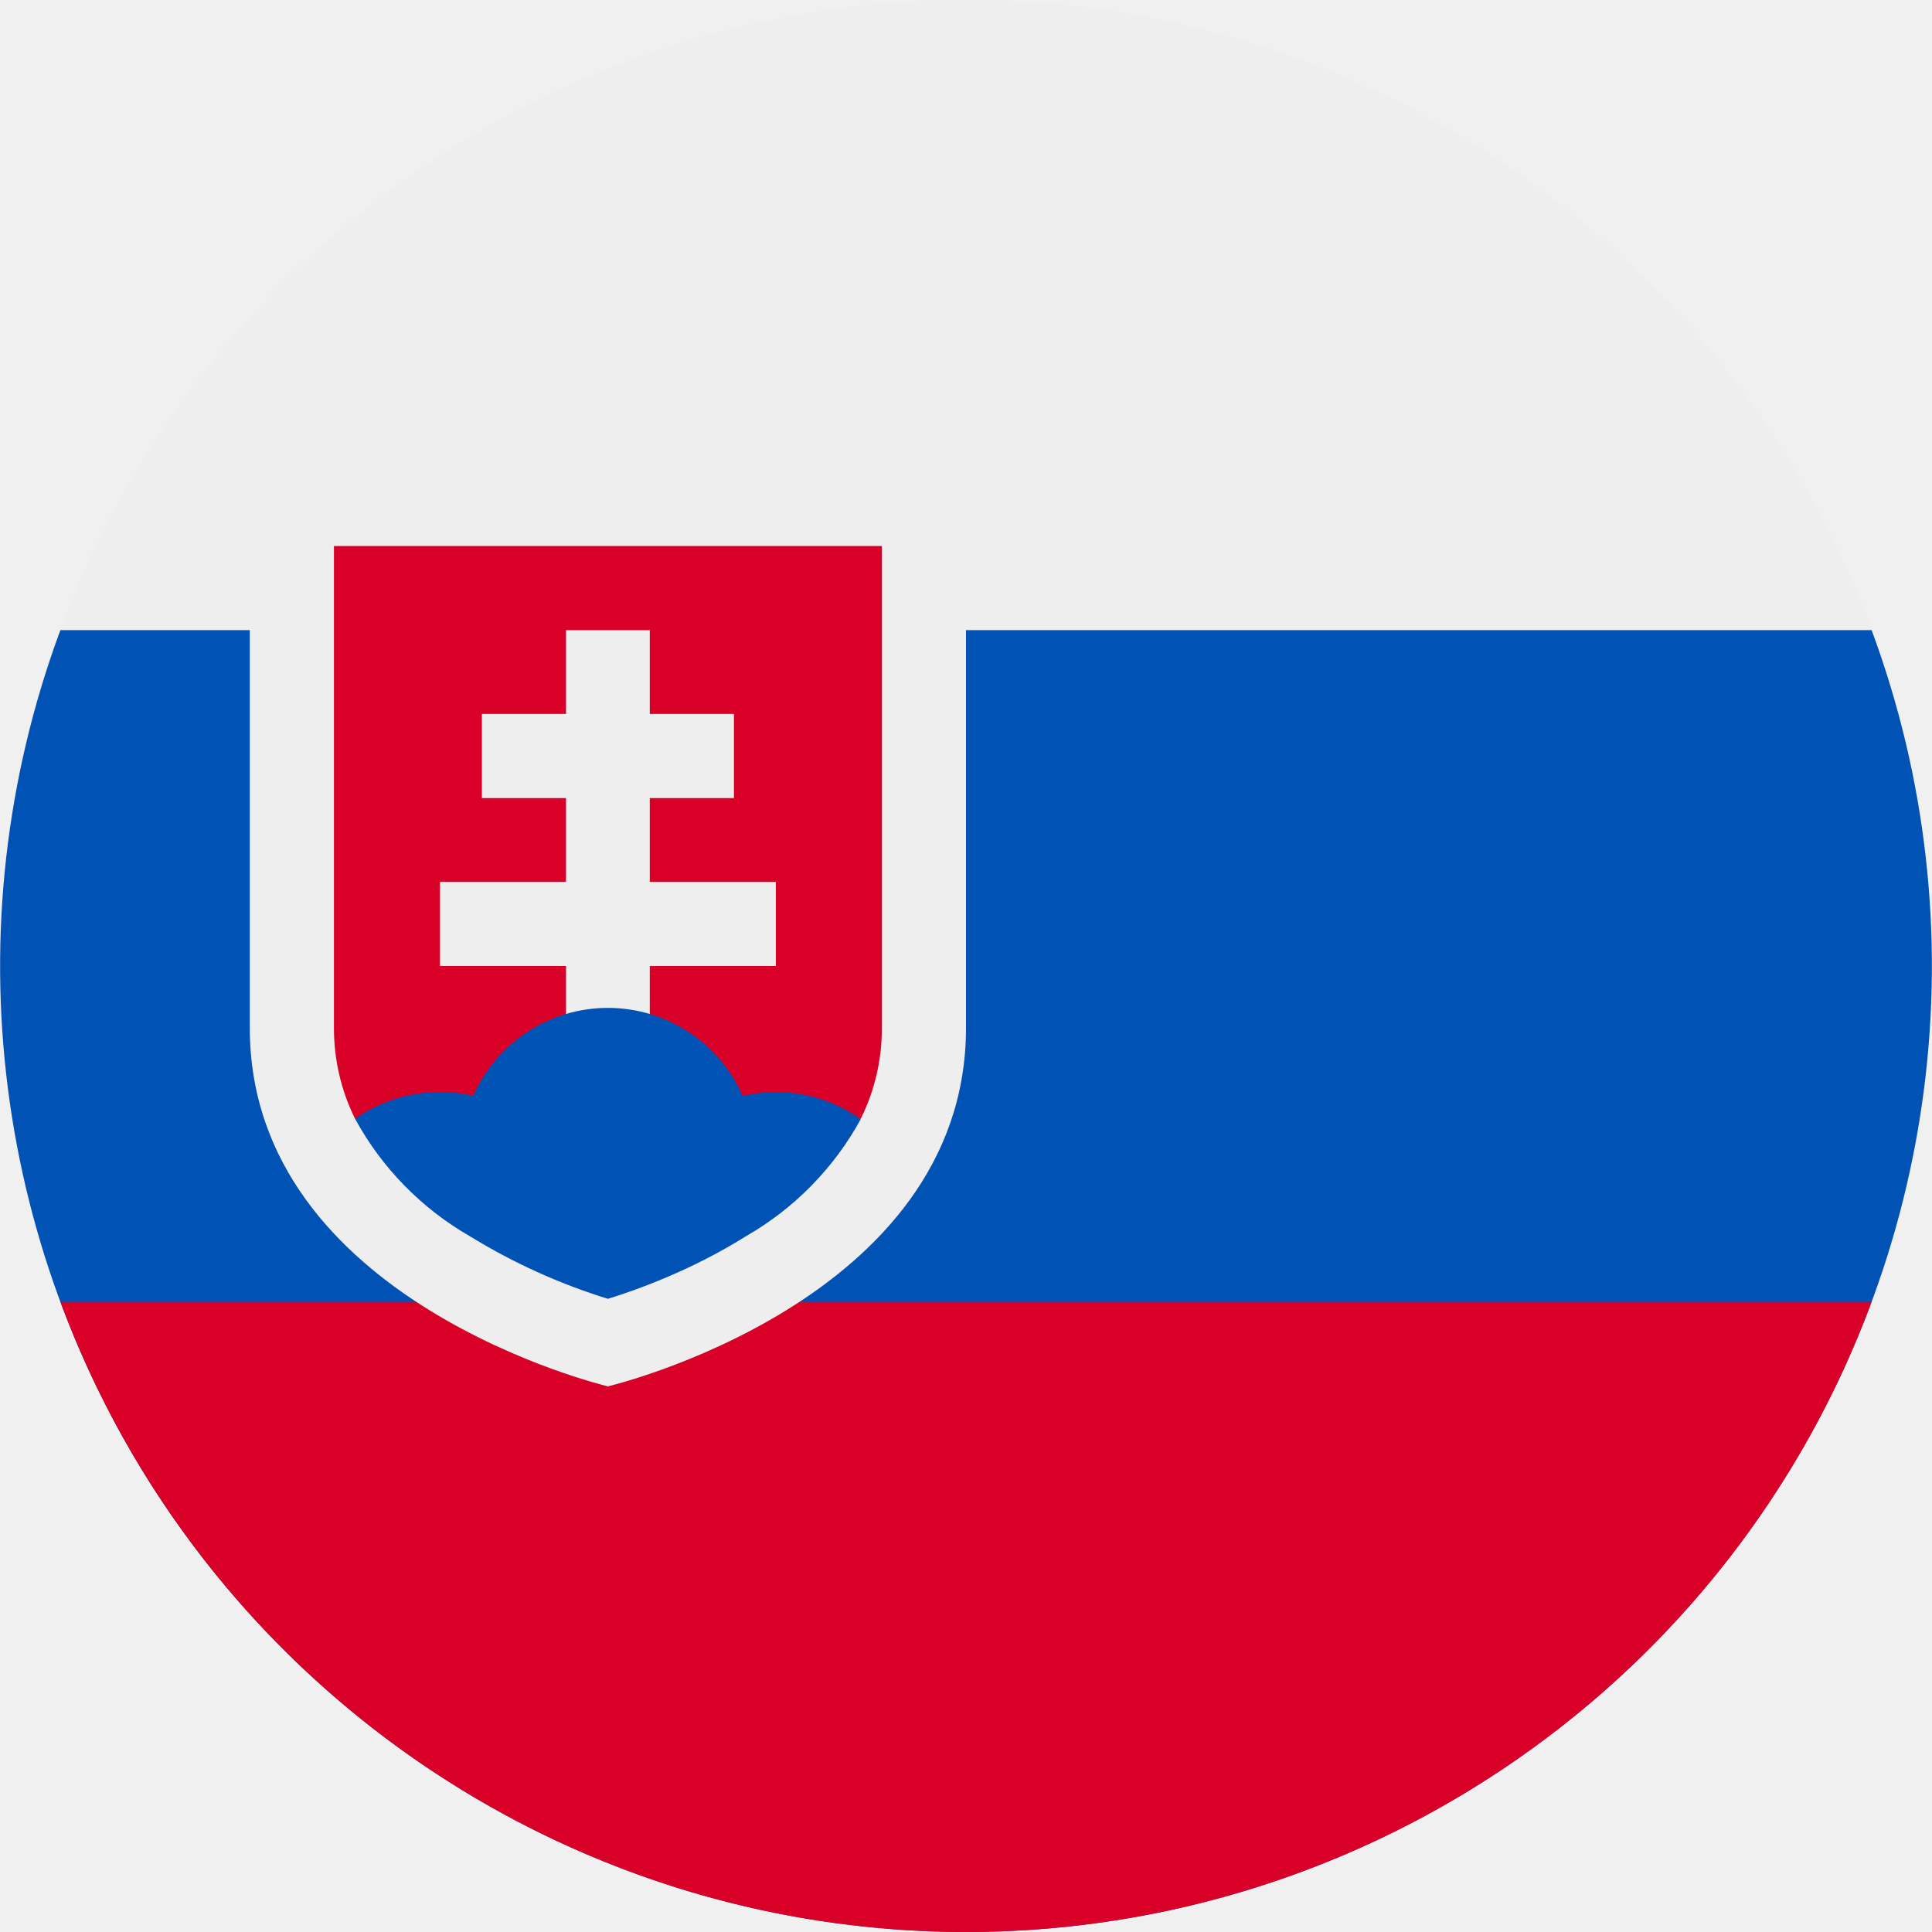
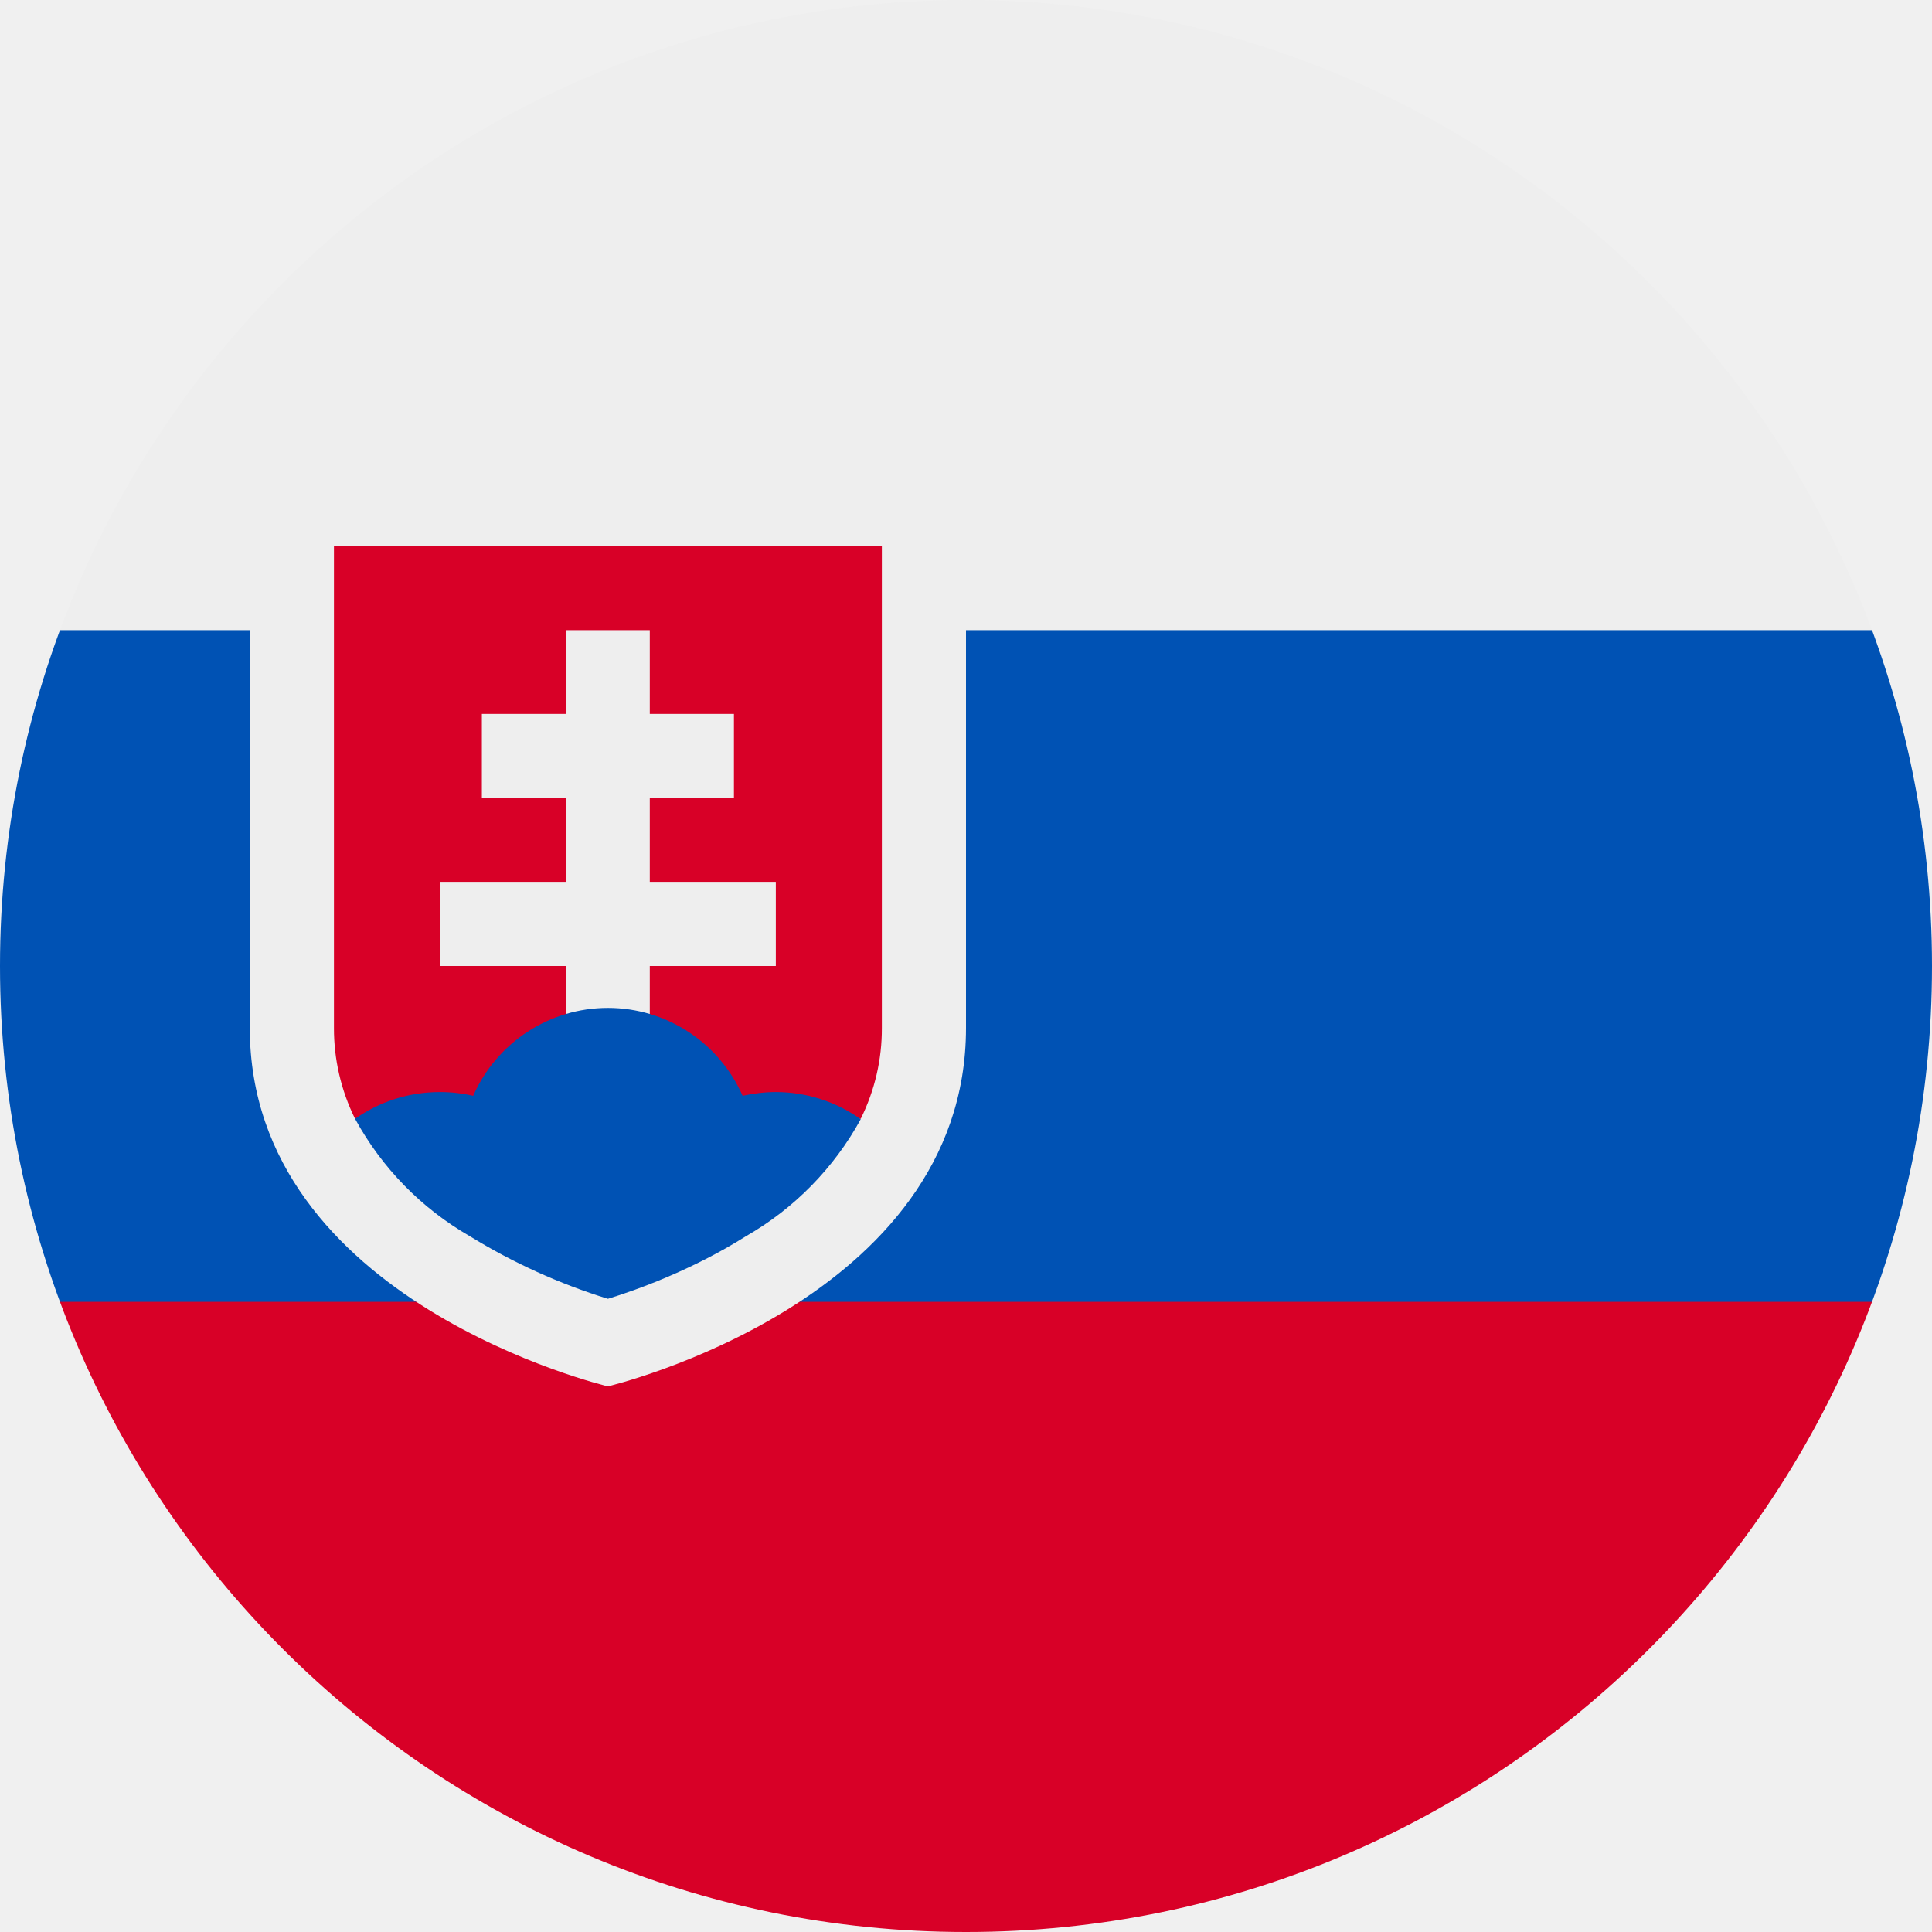
<svg xmlns="http://www.w3.org/2000/svg" viewBox="0 0 512 512">
-   <circle cx="256" cy="256" r="256" fill="#eee" />
-   <path fill="#0052b4" d="M256 512a256 256 0 0 0 240-345H16a256 256 0 0 0 240 345z" />
-   <path fill="#d80027" d="M256 512a256 256 0 0 0 240-167H16a256 256 0 0 0 240 167z" />
-   <path fill="#eee" d="M66.2 144.7v127.7c0 72.6 94.9 95 94.9 95s94.9-22.4 94.9-95V144.7H66.2z" />
-   <path fill="#d80027" d="M88.5 144.7v127.7a54 54 0 0 0 5.6 24.1h134a53.6 53.6 0 0 0 5.6-24.1V144.7H88.5z" />
-   <path fill="#eee" d="M205.6 233.7h-33.4v-22.2h22.3v-22.3h-22.3V167H150v22.2h-22.3v22.3H150v22.2h-33.4V256H150v22.3h22.2V256h33.4z" />
-   <path fill="#0052b4" d="M124.5 327.6a160 160 0 0 0 36.6 16.6c7.5-2.3 22.3-7.6 36.6-16.6a80 80 0 0 0 30.4-31 38.8 38.8 0 0 0-22.5-7.2c-3 0-6 .4-8.8 1a39 39 0 0 0-71.4 0 39 39 0 0 0-8.8-1c-8.4 0-16.1 2.6-22.5 7.1a80 80 0 0 0 30.4 31.1z" />
+   <mask id="a">
+     <circle cx="256" cy="256" r="256" fill="#fff" />
+   </mask>
+   <g mask="url(#a)">
+     <path fill="#0052b4" d="M0 167l253.8-19.3L512 167v178l-254.9 32.3L0 345z" />
+     <path fill="#eee" d="M0 0h512v167H0z" />
+     <path fill="#d80027" d="M0 345h512v167H0z" />
+     <path fill="#eee" d="M66.2 144.7v127.7c0 72.6 94.9 95 94.9 95s94.9-22.4 94.9-95V144.7z" />
+     <path fill="#d80027" d="M88.5 144.7v127.7a54 54 0 0 0 5.6 24.1h134a53.6 53.6 0 0 0 5.6-24.1V144.7z" />
+     <path fill="#eee" d="M205.6 233.7h-33.4v-22.2h22.3v-22.3h-22.3V167H150v22.2h-22.3v22.3H150v22.2h-33.4V256H150v22.3h22.2V256h33.4z" />
+     <path fill="#0052b4" d="M124.5 327.6a160 160 0 0 0 36.6 16.6c7.5-2.3 22.3-7.6 36.6-16.6a80 80 0 0 0 30.4-31 38.8 38.8 0 0 0-22.5-7.2c-3 0-6 .4-8.8 1a39 39 0 0 0-71.4 0 39 39 0 0 0-8.8-1c-8.4 0-16.1 2.6-22.5 7.1a80 80 0 0 0 30.4 31.1z" />
+   </g>
</svg>
